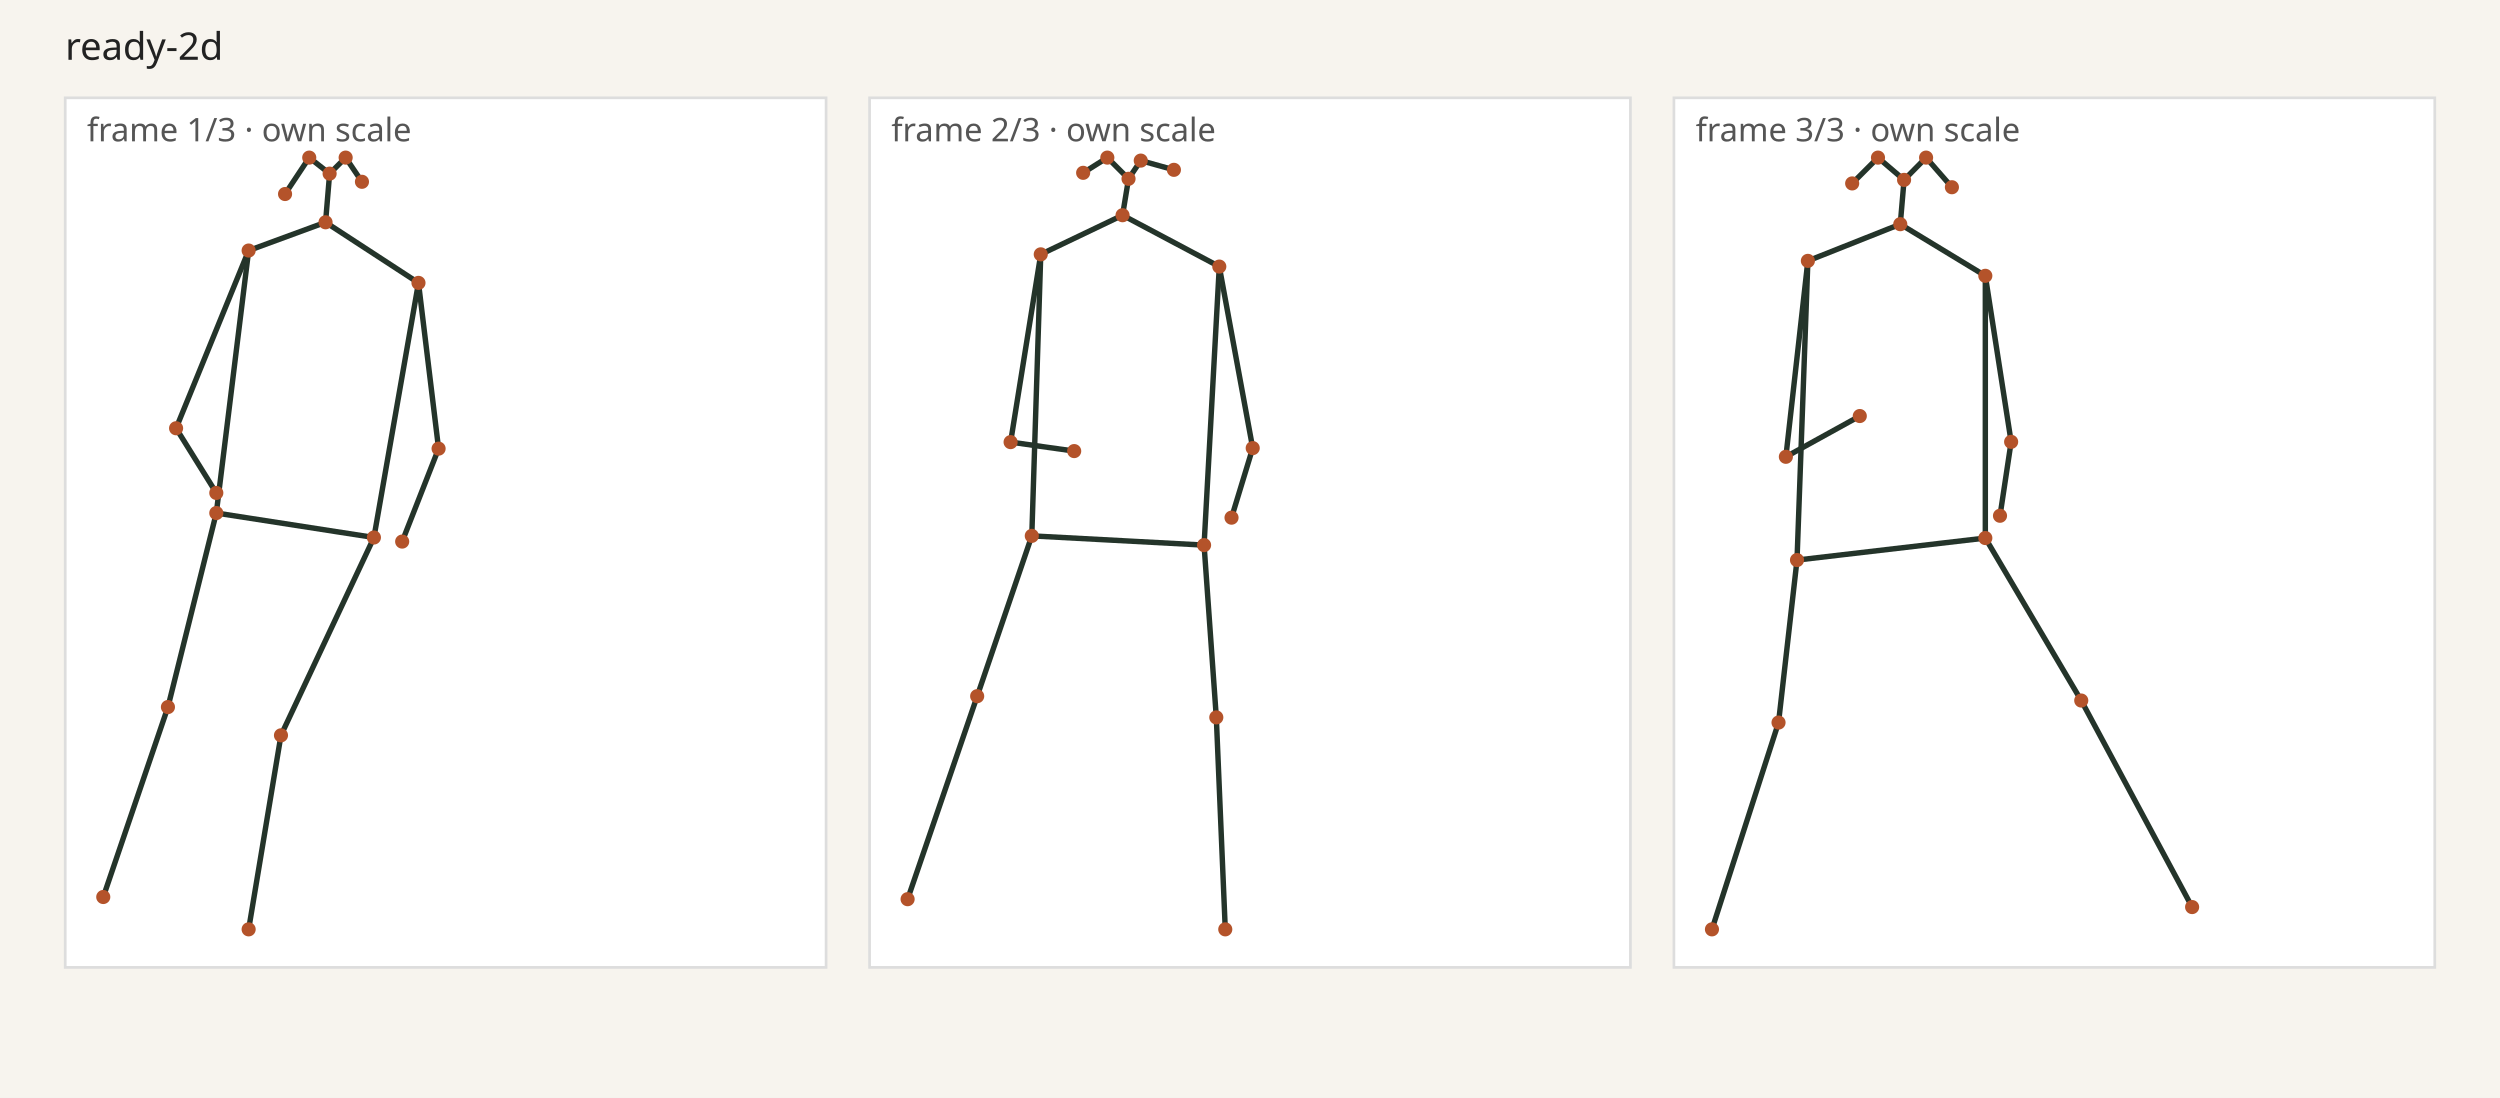
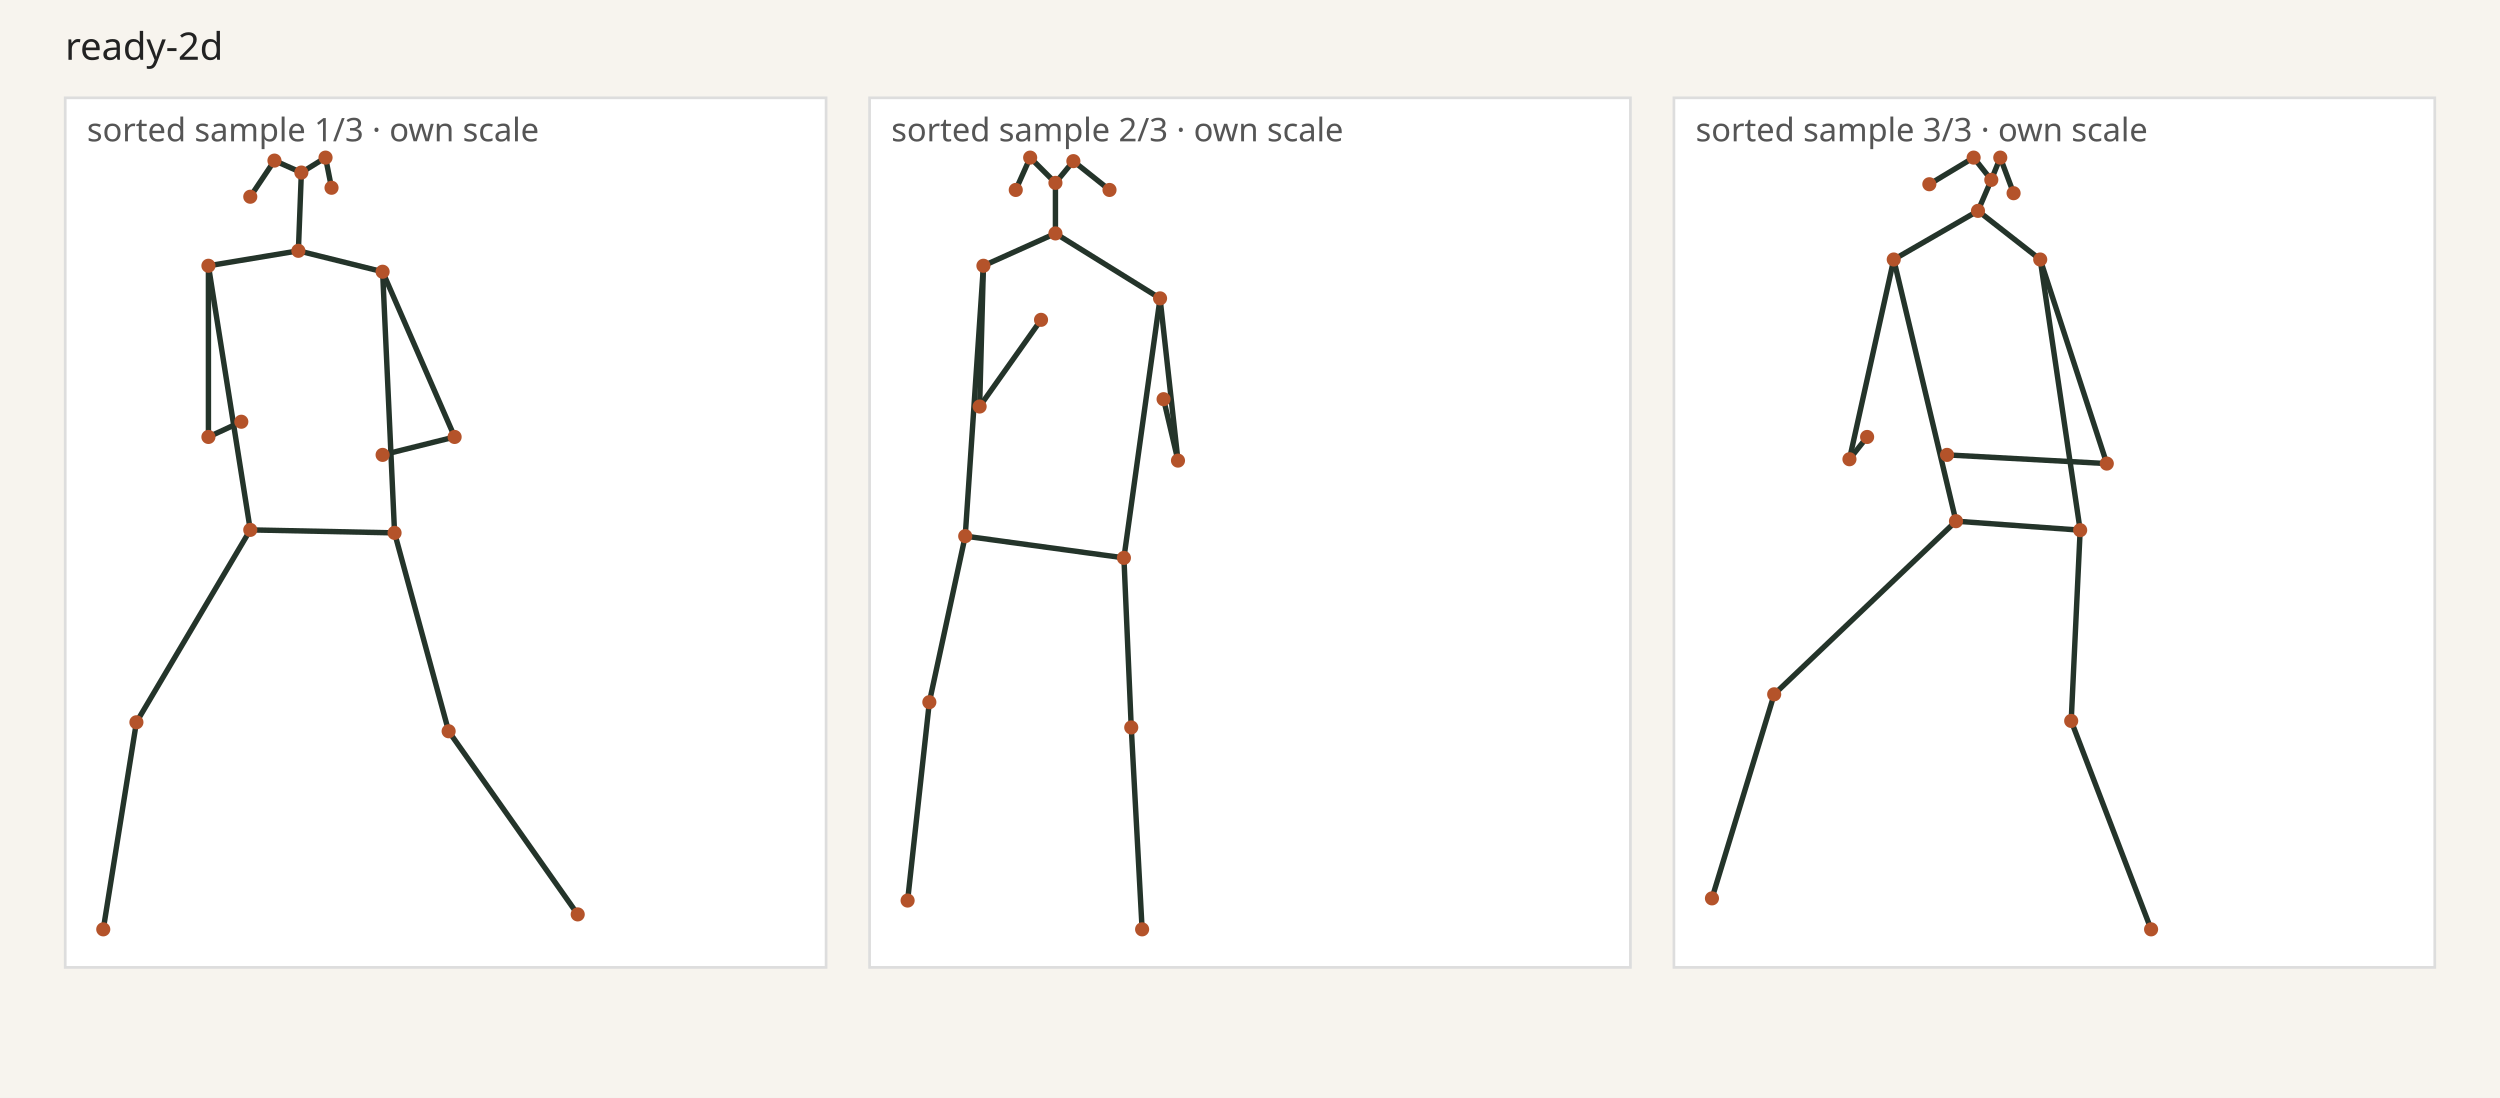
<svg xmlns="http://www.w3.org/2000/svg" width="920" height="404" viewBox="0 0 920 404">
  <rect width="100%" height="100%" fill="#f7f4ee" />
  <text x="24" y="22" font-family="ui-sans-serif,sans-serif" font-size="14" fill="#222">ready-2d</text>
  <rect x="24" y="36" width="280" height="320" fill="#fff" stroke="#ddd" />
-   <line x1="121.3" y1="63.9" x2="113.8" y2="58.0" stroke="#24342a" stroke-width="2" />
-   <line x1="121.3" y1="63.9" x2="127.2" y2="58.0" stroke="#24342a" stroke-width="2" />
-   <line x1="121.3" y1="63.9" x2="119.8" y2="81.8" stroke="#24342a" stroke-width="2" />
-   <line x1="113.8" y1="58.0" x2="104.9" y2="71.4" stroke="#24342a" stroke-width="2" />
-   <line x1="127.2" y1="58.0" x2="133.2" y2="66.9" stroke="#24342a" stroke-width="2" />
-   <line x1="91.5" y1="92.2" x2="64.8" y2="157.6" stroke="#24342a" stroke-width="2" />
-   <line x1="91.5" y1="92.2" x2="79.6" y2="188.8" stroke="#24342a" stroke-width="2" />
-   <line x1="91.5" y1="92.2" x2="119.8" y2="81.8" stroke="#24342a" stroke-width="2" />
-   <line x1="154.0" y1="104.1" x2="161.4" y2="165.1" stroke="#24342a" stroke-width="2" />
-   <line x1="154.0" y1="104.1" x2="137.6" y2="197.8" stroke="#24342a" stroke-width="2" />
-   <line x1="154.0" y1="104.1" x2="119.8" y2="81.8" stroke="#24342a" stroke-width="2" />
-   <line x1="64.8" y1="157.6" x2="79.6" y2="181.4" stroke="#24342a" stroke-width="2" />
-   <line x1="161.4" y1="165.1" x2="148.0" y2="199.3" stroke="#24342a" stroke-width="2" />
-   <line x1="79.6" y1="188.8" x2="61.8" y2="260.2" stroke="#24342a" stroke-width="2" />
-   <line x1="79.6" y1="188.8" x2="137.6" y2="197.8" stroke="#24342a" stroke-width="2" />
-   <line x1="137.6" y1="197.8" x2="103.4" y2="270.6" stroke="#24342a" stroke-width="2" />
-   <line x1="61.8" y1="260.2" x2="38.0" y2="330.1" stroke="#24342a" stroke-width="2" />
-   <line x1="103.4" y1="270.6" x2="91.5" y2="342.0" stroke="#24342a" stroke-width="2" />
-   <circle cx="121.3" cy="63.9" r="2.6" fill="#b4532a" />
-   <circle cx="113.8" cy="58.0" r="2.6" fill="#b4532a" />
-   <circle cx="127.2" cy="58.0" r="2.6" fill="#b4532a" />
-   <circle cx="104.9" cy="71.4" r="2.6" fill="#b4532a" />
-   <circle cx="133.2" cy="66.9" r="2.6" fill="#b4532a" />
-   <circle cx="91.5" cy="92.2" r="2.6" fill="#b4532a" />
-   <circle cx="154.0" cy="104.1" r="2.6" fill="#b4532a" />
-   <circle cx="64.8" cy="157.6" r="2.6" fill="#b4532a" />
-   <circle cx="161.4" cy="165.1" r="2.6" fill="#b4532a" />
-   <circle cx="79.6" cy="181.4" r="2.6" fill="#b4532a" />
-   <circle cx="148.0" cy="199.3" r="2.6" fill="#b4532a" />
-   <circle cx="79.6" cy="188.8" r="2.6" fill="#b4532a" />
-   <circle cx="137.6" cy="197.8" r="2.6" fill="#b4532a" />
-   <circle cx="61.8" cy="260.2" r="2.6" fill="#b4532a" />
-   <circle cx="103.4" cy="270.6" r="2.6" fill="#b4532a" />
-   <circle cx="38.0" cy="330.1" r="2.6" fill="#b4532a" />
-   <circle cx="91.5" cy="342.0" r="2.6" fill="#b4532a" />
-   <circle cx="119.8" cy="81.8" r="2.6" fill="#b4532a" />
-   <text x="32" y="52" font-family="ui-sans-serif,sans-serif" font-size="12" fill="#555">frame 1/3 · own scale</text>
+   <line x1="110.9" y1="63.5" x2="101.0" y2="59.1" stroke="#24342a" stroke-width="2" />
+   <line x1="110.9" y1="63.5" x2="119.8" y2="58.0" stroke="#24342a" stroke-width="2" />
+   <line x1="110.9" y1="63.5" x2="109.8" y2="92.3" stroke="#24342a" stroke-width="2" />
+   <line x1="101.0" y1="59.1" x2="92.1" y2="72.4" stroke="#24342a" stroke-width="2" />
+   <line x1="119.8" y1="58.0" x2="122.0" y2="69.1" stroke="#24342a" stroke-width="2" />
+   <line x1="76.7" y1="97.8" x2="76.7" y2="160.8" stroke="#24342a" stroke-width="2" />
+   <line x1="76.7" y1="97.8" x2="92.1" y2="195.0" stroke="#24342a" stroke-width="2" />
+   <line x1="76.7" y1="97.8" x2="109.8" y2="92.3" stroke="#24342a" stroke-width="2" />
+   <line x1="140.8" y1="100.0" x2="167.3" y2="160.8" stroke="#24342a" stroke-width="2" />
+   <line x1="140.8" y1="100.0" x2="145.2" y2="196.1" stroke="#24342a" stroke-width="2" />
+   <line x1="140.8" y1="100.0" x2="109.8" y2="92.3" stroke="#24342a" stroke-width="2" />
+   <line x1="76.7" y1="160.8" x2="88.8" y2="155.2" stroke="#24342a" stroke-width="2" />
+   <line x1="167.3" y1="160.8" x2="140.8" y2="167.4" stroke="#24342a" stroke-width="2" />
+   <line x1="92.1" y1="195.0" x2="50.2" y2="265.8" stroke="#24342a" stroke-width="2" />
+   <line x1="92.1" y1="195.0" x2="145.2" y2="196.1" stroke="#24342a" stroke-width="2" />
+   <line x1="145.2" y1="196.1" x2="165.1" y2="269.1" stroke="#24342a" stroke-width="2" />
+   <line x1="50.2" y1="265.8" x2="38.0" y2="342.0" stroke="#24342a" stroke-width="2" />
+   <line x1="165.1" y1="269.1" x2="212.6" y2="336.5" stroke="#24342a" stroke-width="2" />
+   <circle cx="110.9" cy="63.5" r="2.6" fill="#b4532a" />
+   <circle cx="101.0" cy="59.1" r="2.6" fill="#b4532a" />
+   <circle cx="119.8" cy="58.0" r="2.6" fill="#b4532a" />
+   <circle cx="92.1" cy="72.4" r="2.6" fill="#b4532a" />
+   <circle cx="122.0" cy="69.1" r="2.6" fill="#b4532a" />
+   <circle cx="76.7" cy="97.8" r="2.6" fill="#b4532a" />
+   <circle cx="140.8" cy="100.0" r="2.6" fill="#b4532a" />
+   <circle cx="76.7" cy="160.8" r="2.6" fill="#b4532a" />
+   <circle cx="167.3" cy="160.8" r="2.6" fill="#b4532a" />
+   <circle cx="88.8" cy="155.2" r="2.6" fill="#b4532a" />
+   <circle cx="140.8" cy="167.4" r="2.6" fill="#b4532a" />
+   <circle cx="92.1" cy="195.0" r="2.6" fill="#b4532a" />
+   <circle cx="145.2" cy="196.1" r="2.6" fill="#b4532a" />
+   <circle cx="50.2" cy="265.8" r="2.6" fill="#b4532a" />
+   <circle cx="165.1" cy="269.1" r="2.6" fill="#b4532a" />
+   <circle cx="38.0" cy="342.0" r="2.6" fill="#b4532a" />
+   <circle cx="212.6" cy="336.5" r="2.6" fill="#b4532a" />
+   <circle cx="109.8" cy="92.3" r="2.6" fill="#b4532a" />
+   <text x="32" y="52" font-family="ui-sans-serif,sans-serif" font-size="12" fill="#555">sorted sample 1/3 · own scale</text>
  <rect x="320" y="36" width="280" height="320" fill="#fff" stroke="#ddd" />
-   <line x1="415.3" y1="65.8" x2="407.5" y2="58.0" stroke="#24342a" stroke-width="2" />
-   <line x1="415.3" y1="65.8" x2="419.8" y2="59.1" stroke="#24342a" stroke-width="2" />
-   <line x1="415.3" y1="65.8" x2="413.1" y2="79.2" stroke="#24342a" stroke-width="2" />
-   <line x1="407.5" y1="58.0" x2="398.6" y2="63.6" stroke="#24342a" stroke-width="2" />
-   <line x1="419.8" y1="59.1" x2="432.0" y2="62.5" stroke="#24342a" stroke-width="2" />
-   <line x1="383.0" y1="93.6" x2="371.9" y2="162.7" stroke="#24342a" stroke-width="2" />
-   <line x1="383.0" y1="93.6" x2="379.7" y2="197.2" stroke="#24342a" stroke-width="2" />
-   <line x1="383.0" y1="93.6" x2="413.1" y2="79.2" stroke="#24342a" stroke-width="2" />
-   <line x1="448.7" y1="98.1" x2="461.0" y2="164.9" stroke="#24342a" stroke-width="2" />
-   <line x1="448.7" y1="98.1" x2="443.1" y2="200.6" stroke="#24342a" stroke-width="2" />
-   <line x1="448.7" y1="98.1" x2="413.1" y2="79.2" stroke="#24342a" stroke-width="2" />
-   <line x1="371.9" y1="162.7" x2="395.3" y2="166.0" stroke="#24342a" stroke-width="2" />
-   <line x1="461.0" y1="164.9" x2="453.2" y2="190.5" stroke="#24342a" stroke-width="2" />
-   <line x1="379.7" y1="197.2" x2="359.6" y2="256.2" stroke="#24342a" stroke-width="2" />
-   <line x1="379.7" y1="197.2" x2="443.1" y2="200.6" stroke="#24342a" stroke-width="2" />
-   <line x1="443.1" y1="200.6" x2="447.6" y2="264.0" stroke="#24342a" stroke-width="2" />
-   <line x1="359.6" y1="256.2" x2="334.0" y2="330.9" stroke="#24342a" stroke-width="2" />
-   <line x1="447.6" y1="264.0" x2="450.9" y2="342.0" stroke="#24342a" stroke-width="2" />
-   <circle cx="415.3" cy="65.8" r="2.6" fill="#b4532a" />
-   <circle cx="407.5" cy="58.0" r="2.6" fill="#b4532a" />
-   <circle cx="419.8" cy="59.1" r="2.6" fill="#b4532a" />
-   <circle cx="398.6" cy="63.6" r="2.6" fill="#b4532a" />
-   <circle cx="432.0" cy="62.5" r="2.6" fill="#b4532a" />
-   <circle cx="383.0" cy="93.6" r="2.6" fill="#b4532a" />
-   <circle cx="448.7" cy="98.1" r="2.6" fill="#b4532a" />
-   <circle cx="371.9" cy="162.7" r="2.6" fill="#b4532a" />
-   <circle cx="461.0" cy="164.9" r="2.6" fill="#b4532a" />
-   <circle cx="395.3" cy="166.0" r="2.6" fill="#b4532a" />
-   <circle cx="453.2" cy="190.5" r="2.6" fill="#b4532a" />
-   <circle cx="379.7" cy="197.2" r="2.6" fill="#b4532a" />
-   <circle cx="443.1" cy="200.6" r="2.6" fill="#b4532a" />
-   <circle cx="359.6" cy="256.2" r="2.6" fill="#b4532a" />
-   <circle cx="447.6" cy="264.0" r="2.6" fill="#b4532a" />
-   <circle cx="334.0" cy="330.9" r="2.6" fill="#b4532a" />
-   <circle cx="450.9" cy="342.0" r="2.6" fill="#b4532a" />
-   <circle cx="413.1" cy="79.2" r="2.6" fill="#b4532a" />
-   <text x="328" y="52" font-family="ui-sans-serif,sans-serif" font-size="12" fill="#555">frame 2/3 · own scale</text>
+   <line x1="388.4" y1="67.3" x2="379.1" y2="58.0" stroke="#24342a" stroke-width="2" />
+   <line x1="388.4" y1="67.3" x2="395.0" y2="59.3" stroke="#24342a" stroke-width="2" />
+   <line x1="388.4" y1="67.3" x2="388.4" y2="85.9" stroke="#24342a" stroke-width="2" />
+   <line x1="379.1" y1="58.0" x2="373.8" y2="69.9" stroke="#24342a" stroke-width="2" />
+   <line x1="395.0" y1="59.3" x2="408.3" y2="69.9" stroke="#24342a" stroke-width="2" />
+   <line x1="361.9" y1="97.8" x2="360.5" y2="149.6" stroke="#24342a" stroke-width="2" />
+   <line x1="361.9" y1="97.8" x2="355.2" y2="197.3" stroke="#24342a" stroke-width="2" />
+   <line x1="361.9" y1="97.8" x2="388.4" y2="85.9" stroke="#24342a" stroke-width="2" />
+   <line x1="426.9" y1="109.8" x2="433.5" y2="169.5" stroke="#24342a" stroke-width="2" />
+   <line x1="426.9" y1="109.8" x2="413.6" y2="205.3" stroke="#24342a" stroke-width="2" />
+   <line x1="426.9" y1="109.8" x2="388.4" y2="85.9" stroke="#24342a" stroke-width="2" />
+   <line x1="360.5" y1="149.6" x2="383.1" y2="117.7" stroke="#24342a" stroke-width="2" />
+   <line x1="433.5" y1="169.5" x2="428.2" y2="146.9" stroke="#24342a" stroke-width="2" />
+   <line x1="355.2" y1="197.3" x2="342.0" y2="258.4" stroke="#24342a" stroke-width="2" />
+   <line x1="355.2" y1="197.3" x2="413.6" y2="205.3" stroke="#24342a" stroke-width="2" />
+   <line x1="413.6" y1="205.3" x2="416.3" y2="267.7" stroke="#24342a" stroke-width="2" />
+   <line x1="342.0" y1="258.4" x2="334.0" y2="331.4" stroke="#24342a" stroke-width="2" />
+   <line x1="416.3" y1="267.7" x2="420.3" y2="342.0" stroke="#24342a" stroke-width="2" />
+   <circle cx="388.4" cy="67.3" r="2.6" fill="#b4532a" />
+   <circle cx="379.1" cy="58.0" r="2.6" fill="#b4532a" />
+   <circle cx="395.0" cy="59.3" r="2.6" fill="#b4532a" />
+   <circle cx="373.8" cy="69.9" r="2.6" fill="#b4532a" />
+   <circle cx="408.3" cy="69.9" r="2.6" fill="#b4532a" />
+   <circle cx="361.9" cy="97.8" r="2.6" fill="#b4532a" />
+   <circle cx="426.9" cy="109.8" r="2.6" fill="#b4532a" />
+   <circle cx="360.5" cy="149.6" r="2.6" fill="#b4532a" />
+   <circle cx="433.5" cy="169.5" r="2.6" fill="#b4532a" />
+   <circle cx="383.1" cy="117.7" r="2.6" fill="#b4532a" />
+   <circle cx="428.2" cy="146.9" r="2.6" fill="#b4532a" />
+   <circle cx="355.2" cy="197.3" r="2.6" fill="#b4532a" />
+   <circle cx="413.6" cy="205.3" r="2.6" fill="#b4532a" />
+   <circle cx="342.0" cy="258.4" r="2.6" fill="#b4532a" />
+   <circle cx="416.3" cy="267.7" r="2.6" fill="#b4532a" />
+   <circle cx="334.0" cy="331.4" r="2.6" fill="#b4532a" />
+   <circle cx="420.3" cy="342.0" r="2.6" fill="#b4532a" />
+   <circle cx="388.4" cy="85.9" r="2.6" fill="#b4532a" />
+   <text x="328" y="52" font-family="ui-sans-serif,sans-serif" font-size="12" fill="#555">sorted sample 2/3 · own scale</text>
  <rect x="616" y="36" width="280" height="320" fill="#fff" stroke="#ddd" />
-   <line x1="700.7" y1="66.2" x2="691.1" y2="58.0" stroke="#24342a" stroke-width="2" />
-   <line x1="700.7" y1="66.2" x2="708.8" y2="58.0" stroke="#24342a" stroke-width="2" />
-   <line x1="700.7" y1="66.2" x2="699.3" y2="82.5" stroke="#24342a" stroke-width="2" />
-   <line x1="691.1" y1="58.0" x2="681.6" y2="67.5" stroke="#24342a" stroke-width="2" />
-   <line x1="708.8" y1="58.0" x2="718.3" y2="68.9" stroke="#24342a" stroke-width="2" />
-   <line x1="665.3" y1="96.0" x2="657.2" y2="168.1" stroke="#24342a" stroke-width="2" />
-   <line x1="665.3" y1="96.0" x2="661.3" y2="206.1" stroke="#24342a" stroke-width="2" />
-   <line x1="665.3" y1="96.0" x2="699.3" y2="82.5" stroke="#24342a" stroke-width="2" />
-   <line x1="730.6" y1="101.5" x2="740.1" y2="162.6" stroke="#24342a" stroke-width="2" />
-   <line x1="730.6" y1="101.5" x2="730.6" y2="198.0" stroke="#24342a" stroke-width="2" />
-   <line x1="730.6" y1="101.5" x2="699.3" y2="82.5" stroke="#24342a" stroke-width="2" />
-   <line x1="657.2" y1="168.1" x2="684.4" y2="153.1" stroke="#24342a" stroke-width="2" />
-   <line x1="740.1" y1="162.6" x2="736.0" y2="189.8" stroke="#24342a" stroke-width="2" />
-   <line x1="661.3" y1="206.1" x2="654.5" y2="265.9" stroke="#24342a" stroke-width="2" />
-   <line x1="661.3" y1="206.1" x2="730.6" y2="198.0" stroke="#24342a" stroke-width="2" />
-   <line x1="730.6" y1="198.0" x2="765.9" y2="257.8" stroke="#24342a" stroke-width="2" />
-   <line x1="654.5" y1="265.9" x2="630.0" y2="342.0" stroke="#24342a" stroke-width="2" />
-   <line x1="765.9" y1="257.8" x2="806.7" y2="333.8" stroke="#24342a" stroke-width="2" />
-   <circle cx="700.7" cy="66.2" r="2.6" fill="#b4532a" />
-   <circle cx="691.1" cy="58.0" r="2.6" fill="#b4532a" />
-   <circle cx="708.8" cy="58.0" r="2.6" fill="#b4532a" />
-   <circle cx="681.6" cy="67.5" r="2.6" fill="#b4532a" />
-   <circle cx="718.3" cy="68.9" r="2.6" fill="#b4532a" />
-   <circle cx="665.3" cy="96.0" r="2.6" fill="#b4532a" />
-   <circle cx="730.6" cy="101.5" r="2.6" fill="#b4532a" />
-   <circle cx="657.2" cy="168.1" r="2.6" fill="#b4532a" />
-   <circle cx="740.1" cy="162.6" r="2.6" fill="#b4532a" />
-   <circle cx="684.4" cy="153.1" r="2.6" fill="#b4532a" />
-   <circle cx="736.0" cy="189.8" r="2.6" fill="#b4532a" />
-   <circle cx="661.3" cy="206.1" r="2.6" fill="#b4532a" />
-   <circle cx="730.6" cy="198.0" r="2.6" fill="#b4532a" />
-   <circle cx="654.5" cy="265.9" r="2.6" fill="#b4532a" />
-   <circle cx="765.9" cy="257.8" r="2.6" fill="#b4532a" />
-   <circle cx="630.0" cy="342.0" r="2.6" fill="#b4532a" />
-   <circle cx="806.7" cy="333.8" r="2.6" fill="#b4532a" />
-   <circle cx="699.3" cy="82.5" r="2.6" fill="#b4532a" />
-   <text x="624" y="52" font-family="ui-sans-serif,sans-serif" font-size="12" fill="#555">frame 3/3 · own scale</text>
+   <line x1="732.8" y1="66.2" x2="726.3" y2="58.0" stroke="#24342a" stroke-width="2" />
+   <line x1="732.8" y1="66.2" x2="736.1" y2="58.0" stroke="#24342a" stroke-width="2" />
+   <line x1="732.8" y1="66.2" x2="727.9" y2="77.6" stroke="#24342a" stroke-width="2" />
+   <line x1="726.3" y1="58.0" x2="710.0" y2="67.8" stroke="#24342a" stroke-width="2" />
+   <line x1="736.1" y1="58.0" x2="741.0" y2="71.1" stroke="#24342a" stroke-width="2" />
+   <line x1="696.9" y1="95.5" x2="680.6" y2="169.0" stroke="#24342a" stroke-width="2" />
+   <line x1="696.9" y1="95.5" x2="719.8" y2="191.8" stroke="#24342a" stroke-width="2" />
+   <line x1="696.9" y1="95.5" x2="727.9" y2="77.6" stroke="#24342a" stroke-width="2" />
+   <line x1="750.8" y1="95.5" x2="775.3" y2="170.6" stroke="#24342a" stroke-width="2" />
+   <line x1="750.8" y1="95.5" x2="765.5" y2="195.1" stroke="#24342a" stroke-width="2" />
+   <line x1="750.8" y1="95.5" x2="727.9" y2="77.6" stroke="#24342a" stroke-width="2" />
+   <line x1="680.6" y1="169.0" x2="687.1" y2="160.8" stroke="#24342a" stroke-width="2" />
+   <line x1="775.3" y1="170.6" x2="716.5" y2="167.4" stroke="#24342a" stroke-width="2" />
+   <line x1="719.8" y1="191.8" x2="652.9" y2="255.5" stroke="#24342a" stroke-width="2" />
+   <line x1="719.8" y1="191.8" x2="765.5" y2="195.1" stroke="#24342a" stroke-width="2" />
+   <line x1="765.5" y1="195.1" x2="762.2" y2="265.3" stroke="#24342a" stroke-width="2" />
+   <line x1="652.9" y1="255.5" x2="630.0" y2="330.6" stroke="#24342a" stroke-width="2" />
+   <line x1="762.2" y1="265.3" x2="791.6" y2="342.0" stroke="#24342a" stroke-width="2" />
+   <circle cx="732.8" cy="66.2" r="2.6" fill="#b4532a" />
+   <circle cx="726.3" cy="58.0" r="2.6" fill="#b4532a" />
+   <circle cx="736.1" cy="58.0" r="2.6" fill="#b4532a" />
+   <circle cx="710.0" cy="67.8" r="2.6" fill="#b4532a" />
+   <circle cx="741.0" cy="71.1" r="2.6" fill="#b4532a" />
+   <circle cx="696.9" cy="95.5" r="2.6" fill="#b4532a" />
+   <circle cx="750.8" cy="95.5" r="2.6" fill="#b4532a" />
+   <circle cx="680.6" cy="169.0" r="2.6" fill="#b4532a" />
+   <circle cx="775.3" cy="170.6" r="2.6" fill="#b4532a" />
+   <circle cx="687.1" cy="160.8" r="2.6" fill="#b4532a" />
+   <circle cx="716.5" cy="167.4" r="2.6" fill="#b4532a" />
+   <circle cx="719.8" cy="191.8" r="2.6" fill="#b4532a" />
+   <circle cx="765.5" cy="195.1" r="2.6" fill="#b4532a" />
+   <circle cx="652.9" cy="255.5" r="2.6" fill="#b4532a" />
+   <circle cx="762.2" cy="265.3" r="2.6" fill="#b4532a" />
+   <circle cx="630.0" cy="330.6" r="2.6" fill="#b4532a" />
+   <circle cx="791.6" cy="342.0" r="2.6" fill="#b4532a" />
+   <circle cx="727.9" cy="77.6" r="2.6" fill="#b4532a" />
+   <text x="624" y="52" font-family="ui-sans-serif,sans-serif" font-size="12" fill="#555">sorted sample 3/3 · own scale</text>
</svg>
